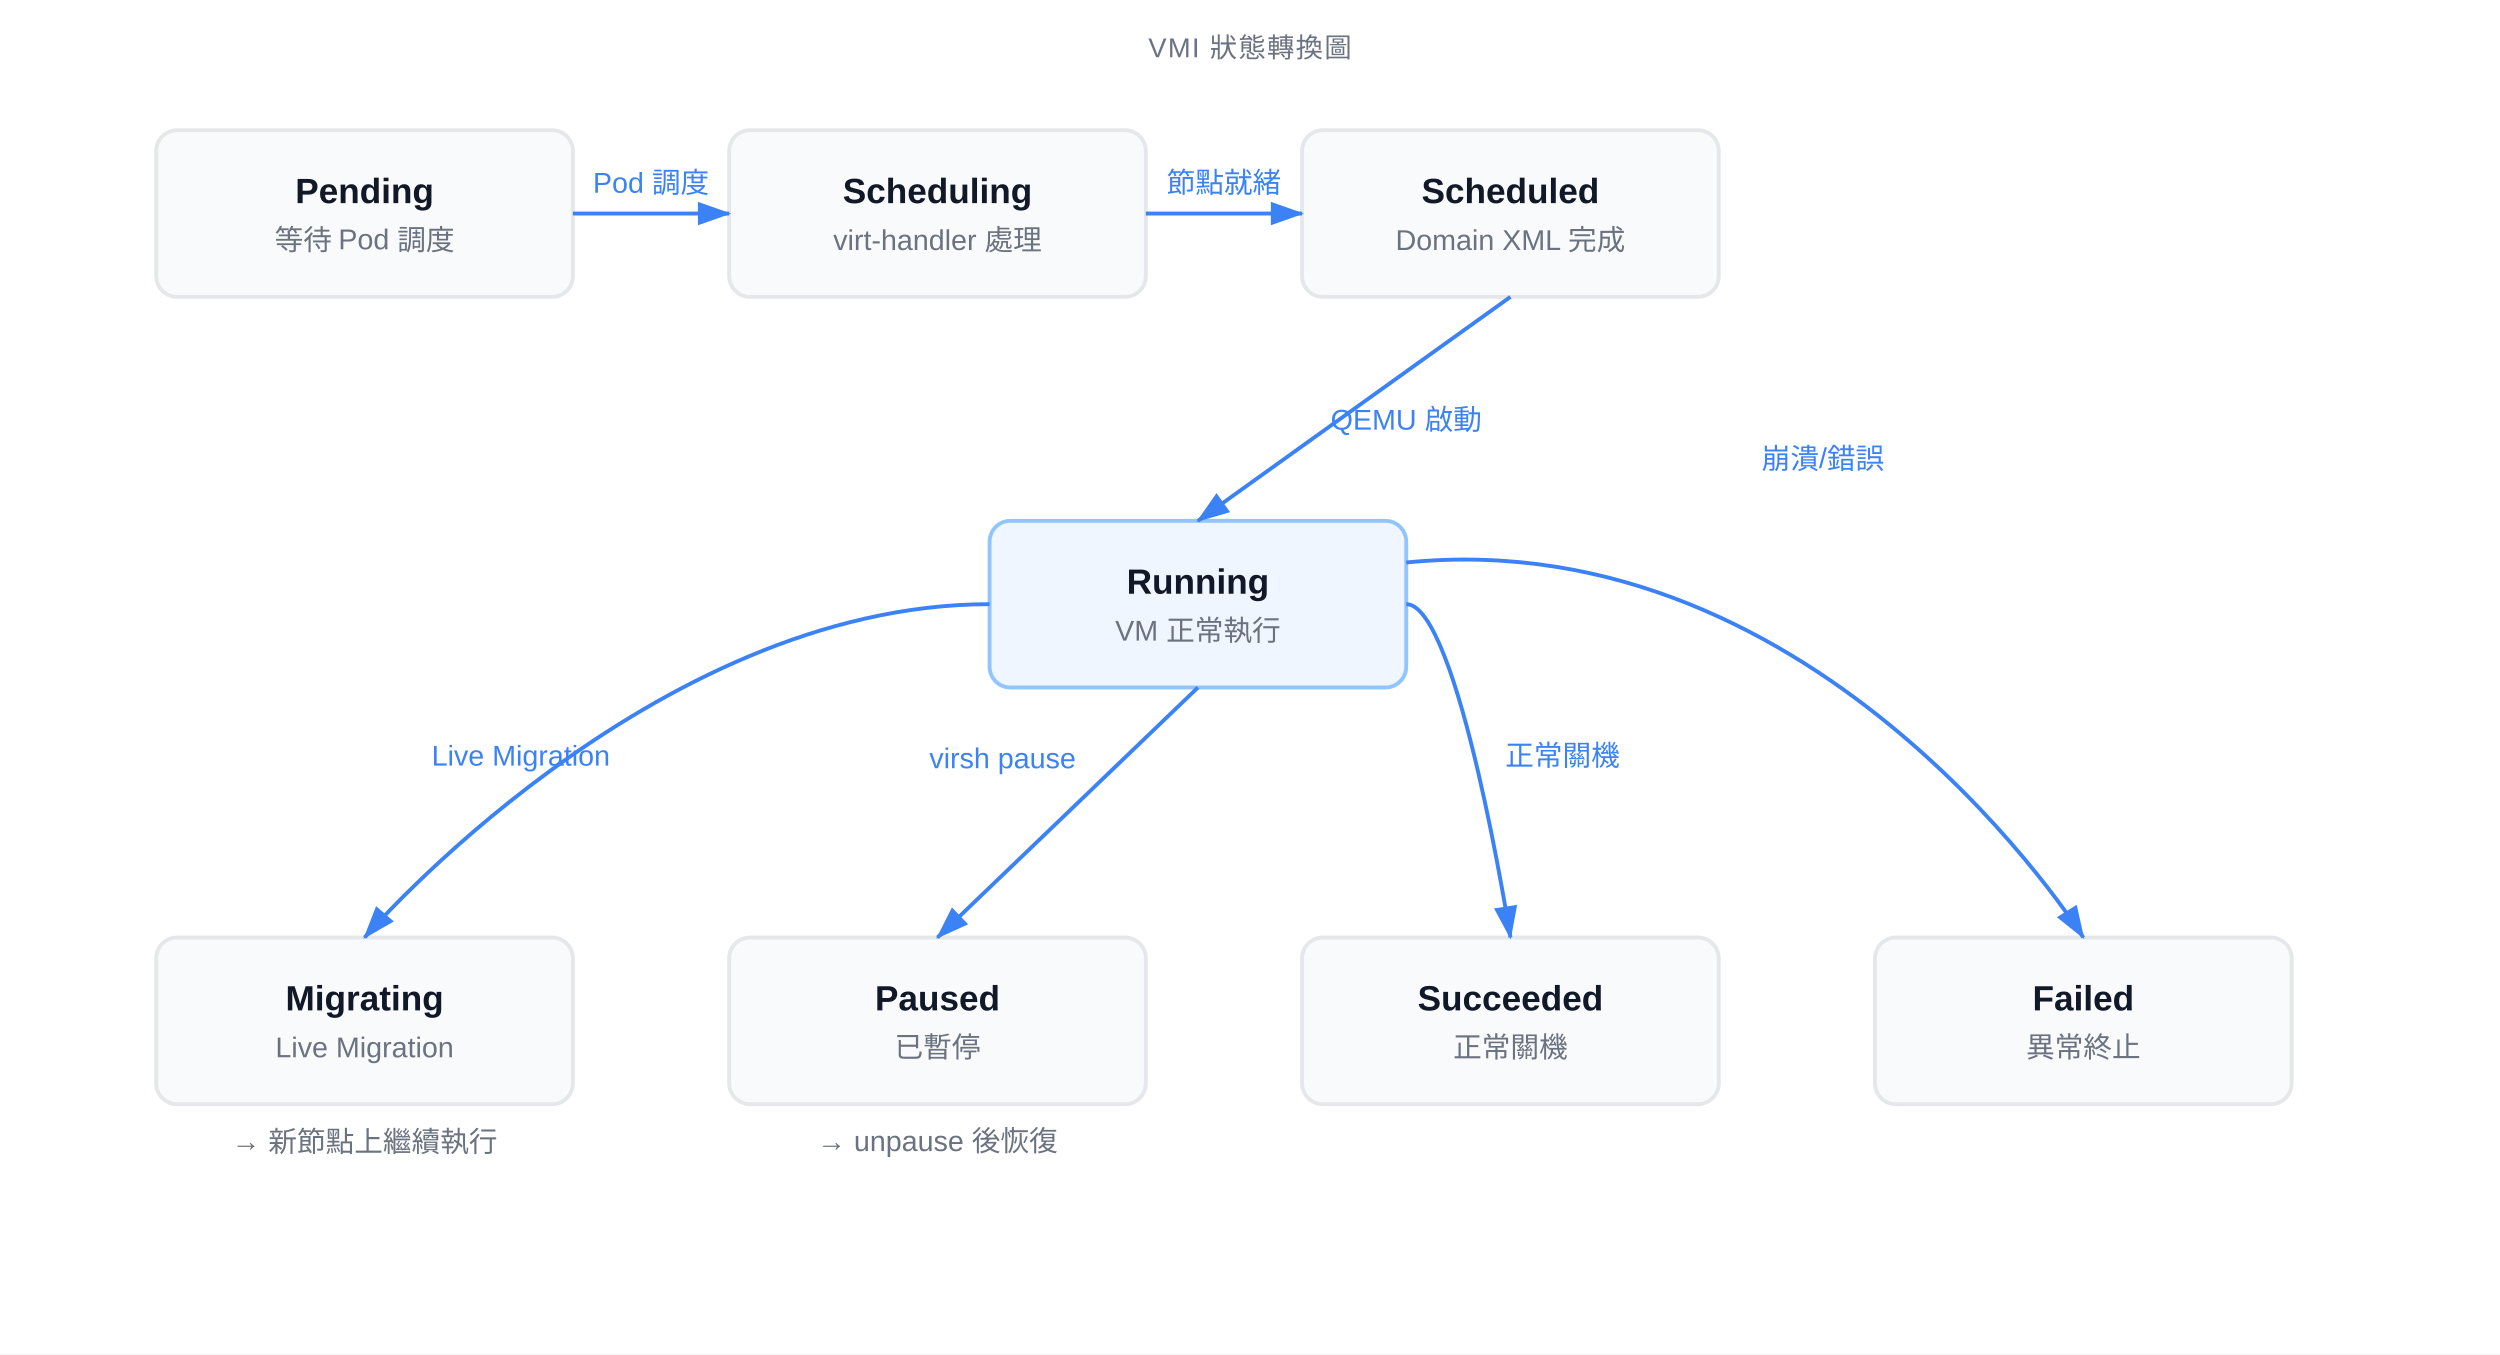
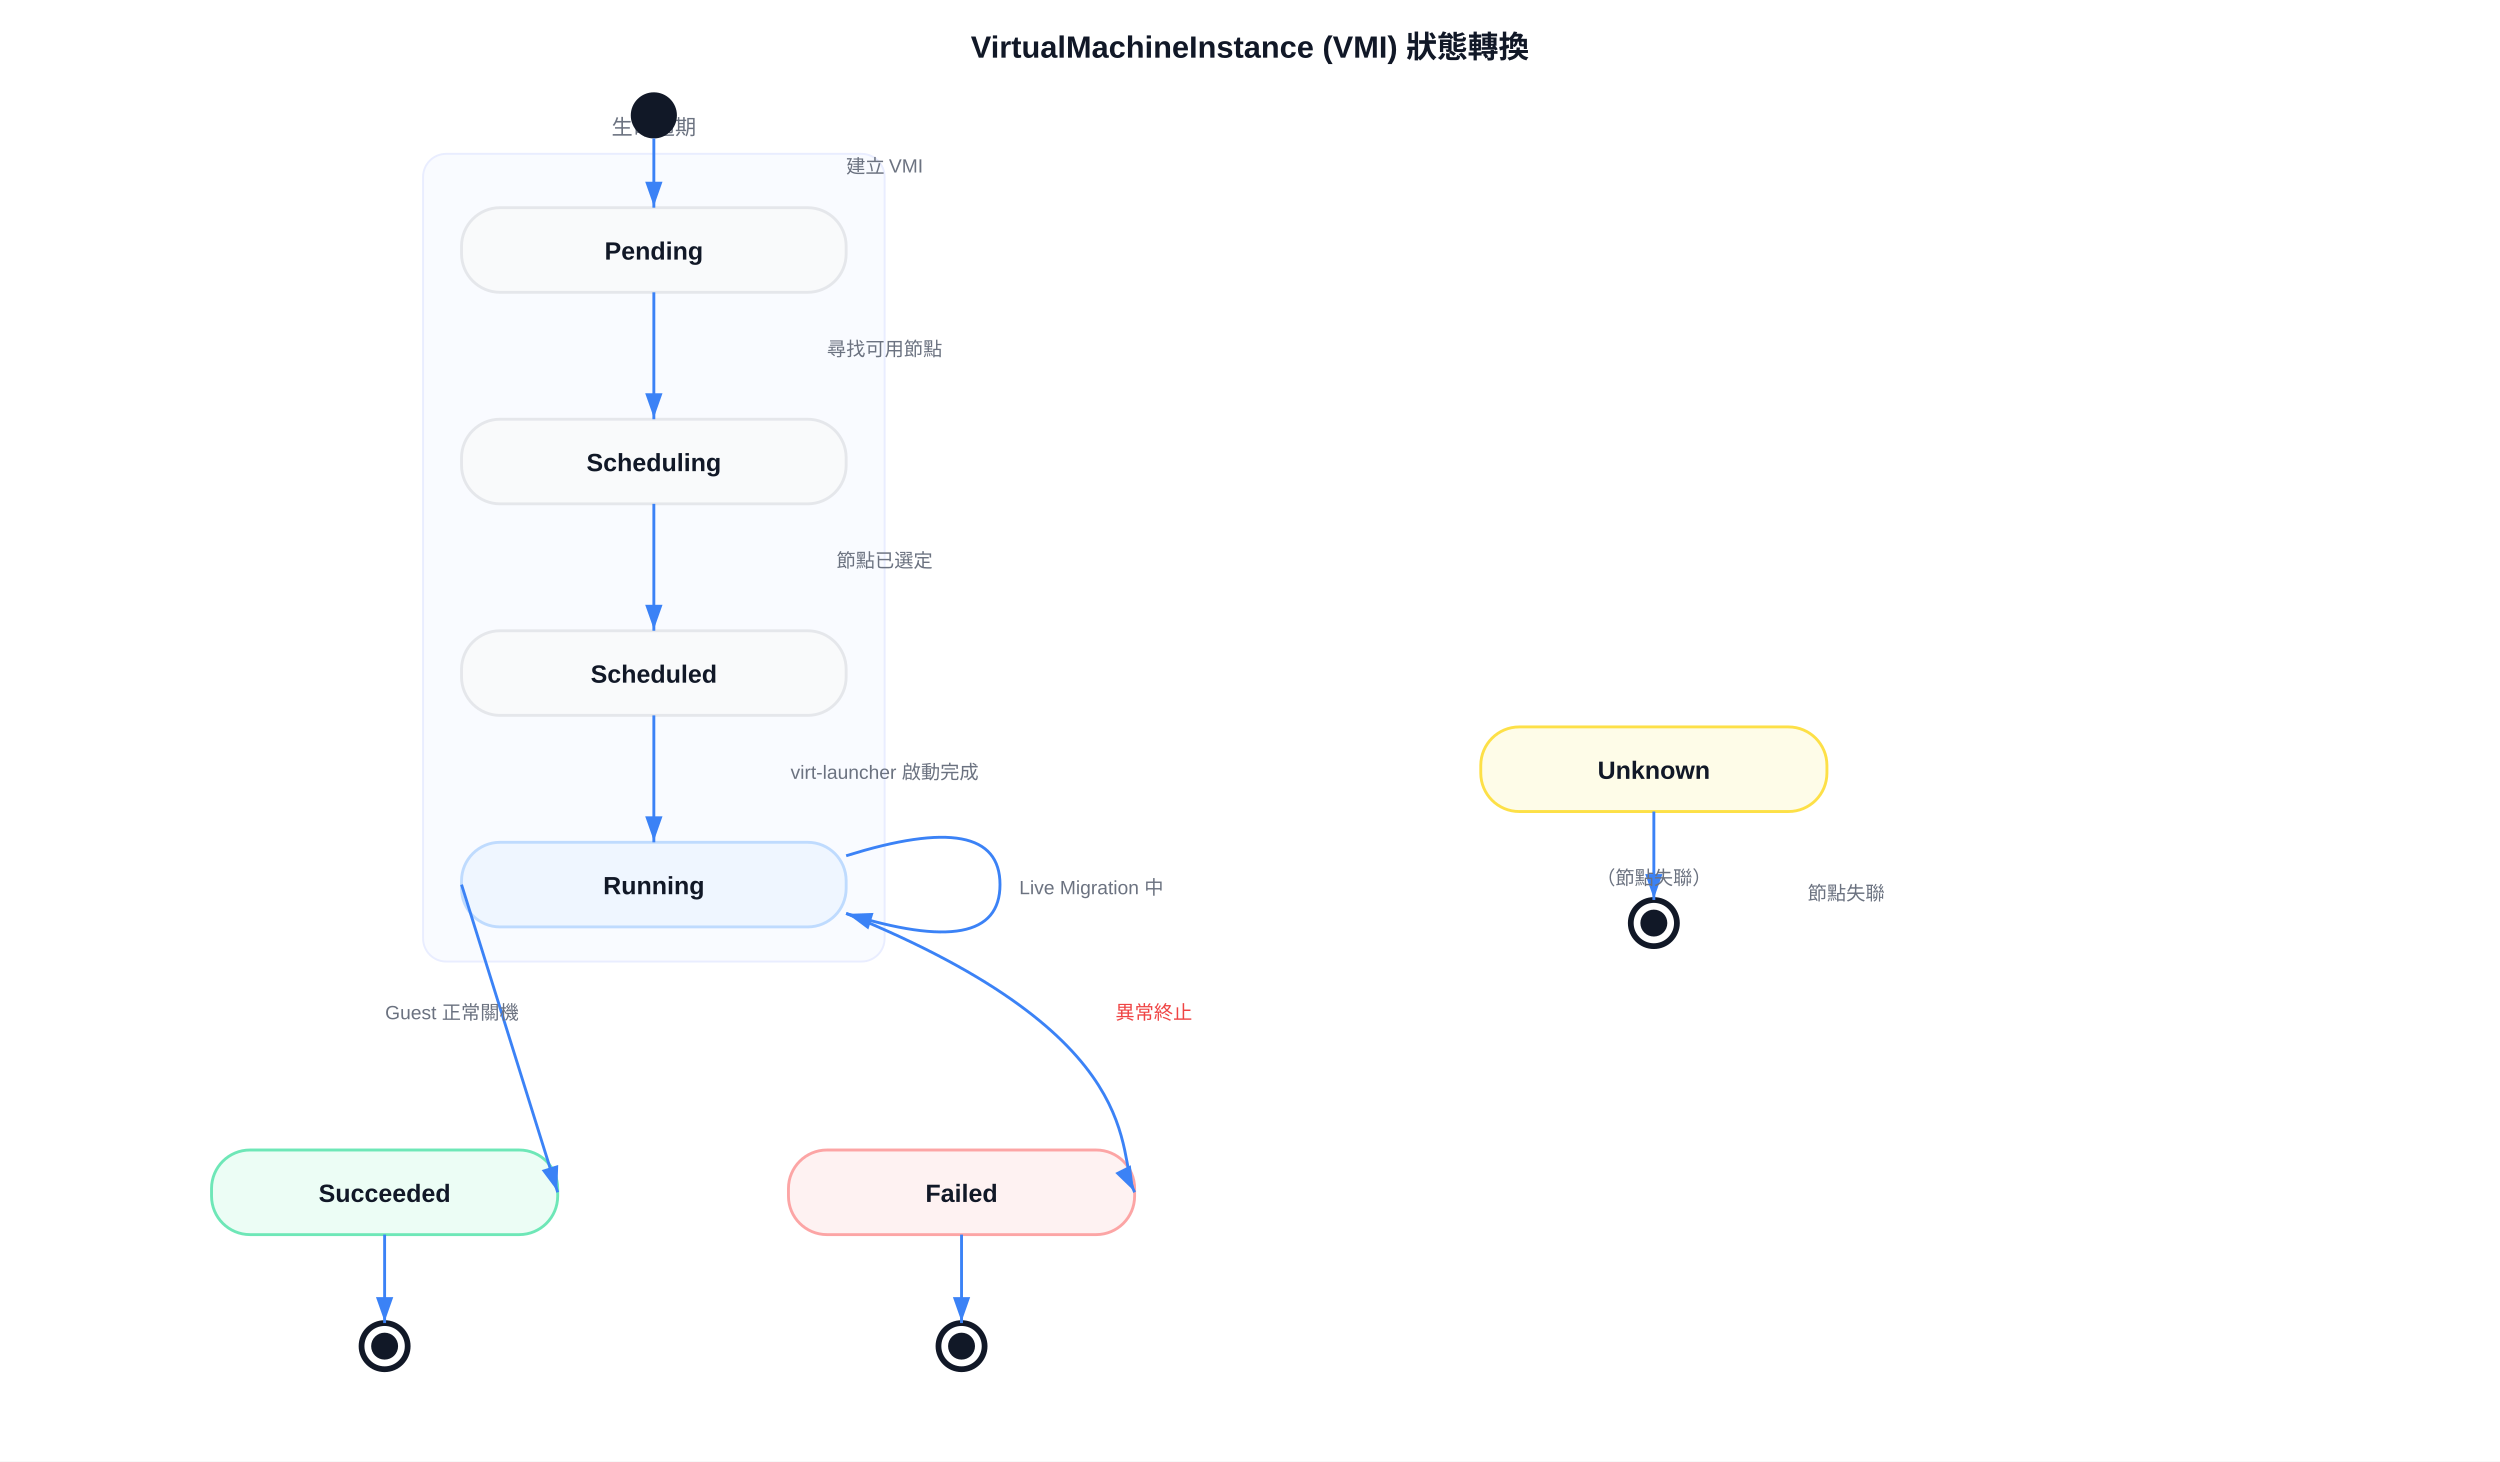
- <svg xmlns="http://www.w3.org/2000/svg" viewBox="0 0 960 520" width="960" height="520">
+ <svg xmlns="http://www.w3.org/2000/svg" width="1300" height="760" viewBox="0 0 1300 760">
  <defs>
-     <marker id="arrow" markerWidth="9" markerHeight="7" refX="8" refY="3.5" orient="auto">
+     <marker id="arrow" markerWidth="10" markerHeight="7" refX="9" refY="3.5" orient="auto">
      <polygon points="0 0.5, 8.5 3.5, 0 6.5" fill="#3b82f6" />
    </marker>
-     <marker id="arrow2" markerWidth="9" markerHeight="7" refX="0.5" refY="3.5" orient="auto-start-reverse">
-       <polygon points="0 0.5, 8.5 3.5, 0 6.5" fill="#3b82f6" />
+     <marker id="arrowg" markerWidth="10" markerHeight="7" refX="9" refY="3.5" orient="auto">
+       <polygon points="0 0.5, 8.5 3.5, 0 6.5" fill="#9ca3af" />
    </marker>
  </defs>
-   <rect width="960" height="520" fill="#ffffff" />
-   <text x="480" y="22" text-anchor="middle" font-family="-apple-system, 'Helvetica Neue', Arial, sans-serif" font-size="10.5" fill="#6b7280" letter-spacing="0.5">VMI 狀態轉換圖</text>
-   <rect x="60" y="50" width="160" height="64" rx="8" fill="#f9fafb" stroke="#e5e7eb" stroke-width="1.5" />
-   <text x="140" y="78" text-anchor="middle" font-family="-apple-system, 'Helvetica Neue', Arial, sans-serif" font-size="13.5" font-weight="600" fill="#111827">Pending</text>
-   <text x="140" y="96" text-anchor="middle" font-family="-apple-system, 'Helvetica Neue', Arial, sans-serif" font-size="11" fill="#6b7280">等待 Pod 調度</text>
-   <rect x="280" y="50" width="160" height="64" rx="8" fill="#f9fafb" stroke="#e5e7eb" stroke-width="1.5" />
-   <text x="360" y="78" text-anchor="middle" font-family="-apple-system, 'Helvetica Neue', Arial, sans-serif" font-size="13.5" font-weight="600" fill="#111827">Scheduling</text>
-   <text x="360" y="96" text-anchor="middle" font-family="-apple-system, 'Helvetica Neue', Arial, sans-serif" font-size="11" fill="#6b7280">virt-handler 處理</text>
-   <rect x="500" y="50" width="160" height="64" rx="8" fill="#f9fafb" stroke="#e5e7eb" stroke-width="1.5" />
-   <text x="580" y="78" text-anchor="middle" font-family="-apple-system, 'Helvetica Neue', Arial, sans-serif" font-size="13.5" font-weight="600" fill="#111827">Scheduled</text>
-   <text x="580" y="96" text-anchor="middle" font-family="-apple-system, 'Helvetica Neue', Arial, sans-serif" font-size="11" fill="#6b7280">Domain XML 完成</text>
-   <rect x="380" y="200" width="160" height="64" rx="8" fill="#eff6ff" stroke="#93c5fd" stroke-width="1.5" />
-   <text x="460" y="228" text-anchor="middle" font-family="-apple-system, 'Helvetica Neue', Arial, sans-serif" font-size="13.5" font-weight="600" fill="#111827">Running</text>
-   <text x="460" y="246" text-anchor="middle" font-family="-apple-system, 'Helvetica Neue', Arial, sans-serif" font-size="11" fill="#6b7280">VM 正常執行</text>
-   <rect x="60" y="360" width="160" height="64" rx="8" fill="#f9fafb" stroke="#e5e7eb" stroke-width="1.5" />
-   <text x="140" y="388" text-anchor="middle" font-family="-apple-system, 'Helvetica Neue', Arial, sans-serif" font-size="13.5" font-weight="600" fill="#111827">Migrating</text>
-   <text x="140" y="406" text-anchor="middle" font-family="-apple-system, 'Helvetica Neue', Arial, sans-serif" font-size="11" fill="#6b7280">Live Migration</text>
-   <rect x="280" y="360" width="160" height="64" rx="8" fill="#f9fafb" stroke="#e5e7eb" stroke-width="1.5" />
-   <text x="360" y="388" text-anchor="middle" font-family="-apple-system, 'Helvetica Neue', Arial, sans-serif" font-size="13.5" font-weight="600" fill="#111827">Paused</text>
-   <text x="360" y="406" text-anchor="middle" font-family="-apple-system, 'Helvetica Neue', Arial, sans-serif" font-size="11" fill="#6b7280">已暫停</text>
-   <rect x="500" y="360" width="160" height="64" rx="8" fill="#f9fafb" stroke="#e5e7eb" stroke-width="1.5" />
-   <text x="580" y="388" text-anchor="middle" font-family="-apple-system, 'Helvetica Neue', Arial, sans-serif" font-size="13.5" font-weight="600" fill="#111827">Succeeded</text>
-   <text x="580" y="406" text-anchor="middle" font-family="-apple-system, 'Helvetica Neue', Arial, sans-serif" font-size="11" fill="#6b7280">正常關機</text>
-   <rect x="720" y="360" width="160" height="64" rx="8" fill="#f9fafb" stroke="#e5e7eb" stroke-width="1.5" />
-   <text x="800" y="388" text-anchor="middle" font-family="-apple-system, 'Helvetica Neue', Arial, sans-serif" font-size="13.5" font-weight="600" fill="#111827">Failed</text>
-   <text x="800" y="406" text-anchor="middle" font-family="-apple-system, 'Helvetica Neue', Arial, sans-serif" font-size="11" fill="#6b7280">異常終止</text>
-   <line x1="220" y1="82" x2="280" y2="82" stroke="#3b82f6" stroke-width="1.5" marker-end="url(#arrow)" />
-   <text x="250" y="74" text-anchor="middle" font-family="-apple-system, 'Helvetica Neue', Arial, sans-serif" font-size="11" fill="#3b82f6">Pod 調度</text>
-   <line x1="440" y1="82" x2="500" y2="82" stroke="#3b82f6" stroke-width="1.5" marker-end="url(#arrow)" />
-   <text x="470" y="74" text-anchor="middle" font-family="-apple-system, 'Helvetica Neue', Arial, sans-serif" font-size="11" fill="#3b82f6">節點就緒</text>
-   <path d="M580,114 L460,200" fill="none" stroke="#3b82f6" stroke-width="1.5" marker-end="url(#arrow)" />
-   <text x="540" y="165" text-anchor="middle" font-family="-apple-system, 'Helvetica Neue', Arial, sans-serif" font-size="11" fill="#3b82f6">QEMU 啟動</text>
-   <path d="M380,232 C250,232 140,360 140,360" fill="none" stroke="#3b82f6" stroke-width="1.5" marker-end="url(#arrow)" />
-   <text x="200" y="294" text-anchor="middle" font-family="-apple-system, 'Helvetica Neue', Arial, sans-serif" font-size="11" fill="#3b82f6">Live Migration</text>
-   <path d="M460,264 L360,360" fill="none" stroke="#3b82f6" stroke-width="1.5" marker-end="url(#arrow)" />
-   <text x="385" y="295" text-anchor="middle" font-family="-apple-system, 'Helvetica Neue', Arial, sans-serif" font-size="11" fill="#3b82f6">virsh pause</text>
-   <path d="M540,232 C560,232 580,360 580,360" fill="none" stroke="#3b82f6" stroke-width="1.5" marker-end="url(#arrow)" />
-   <text x="600" y="294" text-anchor="middle" font-family="-apple-system, 'Helvetica Neue', Arial, sans-serif" font-size="11" fill="#3b82f6">正常關機</text>
-   <path d="M540,216 C700,200 800,360 800,360" fill="none" stroke="#3b82f6" stroke-width="1.5" marker-end="url(#arrow)" />
-   <text x="700" y="180" text-anchor="middle" font-family="-apple-system, 'Helvetica Neue', Arial, sans-serif" font-size="11" fill="#3b82f6">崩潰/錯誤</text>
-   <text x="140" y="442" text-anchor="middle" font-family="-apple-system, 'Helvetica Neue', Arial, sans-serif" font-size="11" fill="#6b7280">→ 新節點上繼續執行</text>
-   <text x="360" y="442" text-anchor="middle" font-family="-apple-system, 'Helvetica Neue', Arial, sans-serif" font-size="11" fill="#6b7280">→ unpause 後恢復</text>
+   <rect width="1300" height="760" fill="#ffffff" />
+   <text x="650" y="30" font-family="-apple-system, 'Helvetica Neue', Arial, sans-serif" font-size="16" fill="#111827" text-anchor="middle" font-weight="700">VirtualMachineInstance (VMI) 狀態轉換</text>
+   <rect x="220" y="80" width="240" height="420" rx="12" fill="#f0f4ff" stroke="#c7d2fe" stroke-width="1" opacity="0.4" />
+   <text x="340" y="70" font-family="-apple-system, 'Helvetica Neue', Arial, sans-serif" font-size="11" fill="#6b7280" text-anchor="middle">生命週期</text>
+   <circle cx="340" cy="60" r="12" fill="#111827" />
+   <rect x="240" y="108" width="200" height="44" rx="20" fill="#f9fafb" stroke="#e5e7eb" stroke-width="1.5" />
+   <text x="340" y="135" font-family="-apple-system, 'Helvetica Neue', Arial, sans-serif" font-size="13" fill="#111827" text-anchor="middle" font-weight="600">Pending</text>
+   <rect x="240" y="218" width="200" height="44" rx="20" fill="#f9fafb" stroke="#e5e7eb" stroke-width="1.5" />
+   <text x="340" y="245" font-family="-apple-system, 'Helvetica Neue', Arial, sans-serif" font-size="13" fill="#111827" text-anchor="middle" font-weight="600">Scheduling</text>
+   <rect x="240" y="328" width="200" height="44" rx="20" fill="#f9fafb" stroke="#e5e7eb" stroke-width="1.5" />
+   <text x="340" y="355" font-family="-apple-system, 'Helvetica Neue', Arial, sans-serif" font-size="13" fill="#111827" text-anchor="middle" font-weight="600">Scheduled</text>
+   <rect x="240" y="438" width="200" height="44" rx="20" fill="#eff6ff" stroke="#bfdbfe" stroke-width="1.5" />
+   <text x="340" y="465" font-family="-apple-system, 'Helvetica Neue', Arial, sans-serif" font-size="13" fill="#111827" text-anchor="middle" font-weight="600">Running</text>
+   <path d="M 440 445 Q 520 420 520 460 Q 520 500 440 475" stroke="#3b82f6" stroke-width="1.5" fill="none" marker-end="url(#arrow)" />
+   <text x="530" y="465" font-family="-apple-system, 'Helvetica Neue', Arial, sans-serif" font-size="10" fill="#6b7280" text-anchor="start">Live Migration 中</text>
+   <rect x="110" y="598" width="180" height="44" rx="20" fill="#ecfdf5" stroke="#6ee7b7" stroke-width="1.5" />
+   <text x="200" y="625" font-family="-apple-system, 'Helvetica Neue', Arial, sans-serif" font-size="13" fill="#111827" text-anchor="middle" font-weight="600">Succeeded</text>
+   <rect x="410" y="598" width="180" height="44" rx="20" fill="#fef2f2" stroke="#fca5a5" stroke-width="1.5" />
+   <text x="500" y="625" font-family="-apple-system, 'Helvetica Neue', Arial, sans-serif" font-size="13" fill="#111827" text-anchor="middle" font-weight="600">Failed</text>
+   <rect x="770" y="378" width="180" height="44" rx="20" fill="#fefce8" stroke="#fde047" stroke-width="1.5" />
+   <text x="860" y="405" font-family="-apple-system, 'Helvetica Neue', Arial, sans-serif" font-size="13" fill="#111827" text-anchor="middle" font-weight="600">Unknown</text>
+   <circle cx="200" cy="700" r="12" fill="#ffffff" stroke="#111827" stroke-width="3" />
+   <circle cx="200" cy="700" r="7" fill="#111827" />
+   <circle cx="500" cy="700" r="12" fill="#ffffff" stroke="#111827" stroke-width="3" />
+   <circle cx="500" cy="700" r="7" fill="#111827" />
+   <circle cx="860" cy="480" r="12" fill="#ffffff" stroke="#111827" stroke-width="3" />
+   <circle cx="860" cy="480" r="7" fill="#111827" />
+   <line x1="340" y1="72" x2="340" y2="108" stroke="#3b82f6" stroke-width="1.5" marker-end="url(#arrow)" />
+   <text x="460" y="90" font-family="-apple-system, 'Helvetica Neue', Arial, sans-serif" font-size="10" fill="#6b7280" text-anchor="middle">建立 VMI</text>
+   <line x1="340" y1="152" x2="340" y2="218" stroke="#3b82f6" stroke-width="1.5" marker-end="url(#arrow)" />
+   <line x1="340" y1="262" x2="340" y2="328" stroke="#3b82f6" stroke-width="1.5" marker-end="url(#arrow)" />
+   <line x1="340" y1="372" x2="340" y2="438" stroke="#3b82f6" stroke-width="1.5" marker-end="url(#arrow)" />
+   <text x="460" y="185" font-family="-apple-system, 'Helvetica Neue', Arial, sans-serif" font-size="10" fill="#6b7280" text-anchor="middle">尋找可用節點</text>
+   <text x="460" y="295" font-family="-apple-system, 'Helvetica Neue', Arial, sans-serif" font-size="10" fill="#6b7280" text-anchor="middle">節點已選定</text>
+   <text x="460" y="405" font-family="-apple-system, 'Helvetica Neue', Arial, sans-serif" font-size="10" fill="#6b7280" text-anchor="middle">virt-launcher 啟動完成</text>
+   <path d="M 240 460 L 290 620" stroke="#3b82f6" stroke-width="1.5" fill="none" marker-end="url(#arrow)" />
+   <text x="235" y="530" font-family="-apple-system, 'Helvetica Neue', Arial, sans-serif" font-size="10" fill="#6b7280" text-anchor="middle">Guest 正常關機</text>
+   <path d="M 440 475 C 600 540 580 600 590 620" stroke="#3b82f6" stroke-width="1.5" fill="none" marker-end="url(#arrow)" />
+   <text x="600" y="530" font-family="-apple-system, 'Helvetica Neue', Arial, sans-serif" font-size="10" fill="#ef4444" text-anchor="middle">異常終止</text>
+   <line x1="200" y1="642" x2="200" y2="688" stroke="#3b82f6" stroke-width="1.5" marker-end="url(#arrow)" />
+   <line x1="500" y1="642" x2="500" y2="688" stroke="#3b82f6" stroke-width="1.5" marker-end="url(#arrow)" />
+   <line x1="860" y1="422" x2="860" y2="468" stroke="#3b82f6" stroke-width="1.5" marker-end="url(#arrow)" />
+   <text x="960" y="468" font-family="-apple-system, 'Helvetica Neue', Arial, sans-serif" font-size="10" fill="#6b7280" text-anchor="middle">節點失聯</text>
+   <text x="860" y="460" font-family="-apple-system, 'Helvetica Neue', Arial, sans-serif" font-size="10" fill="#6b7280" text-anchor="middle">（節點失聯）</text>
</svg>
